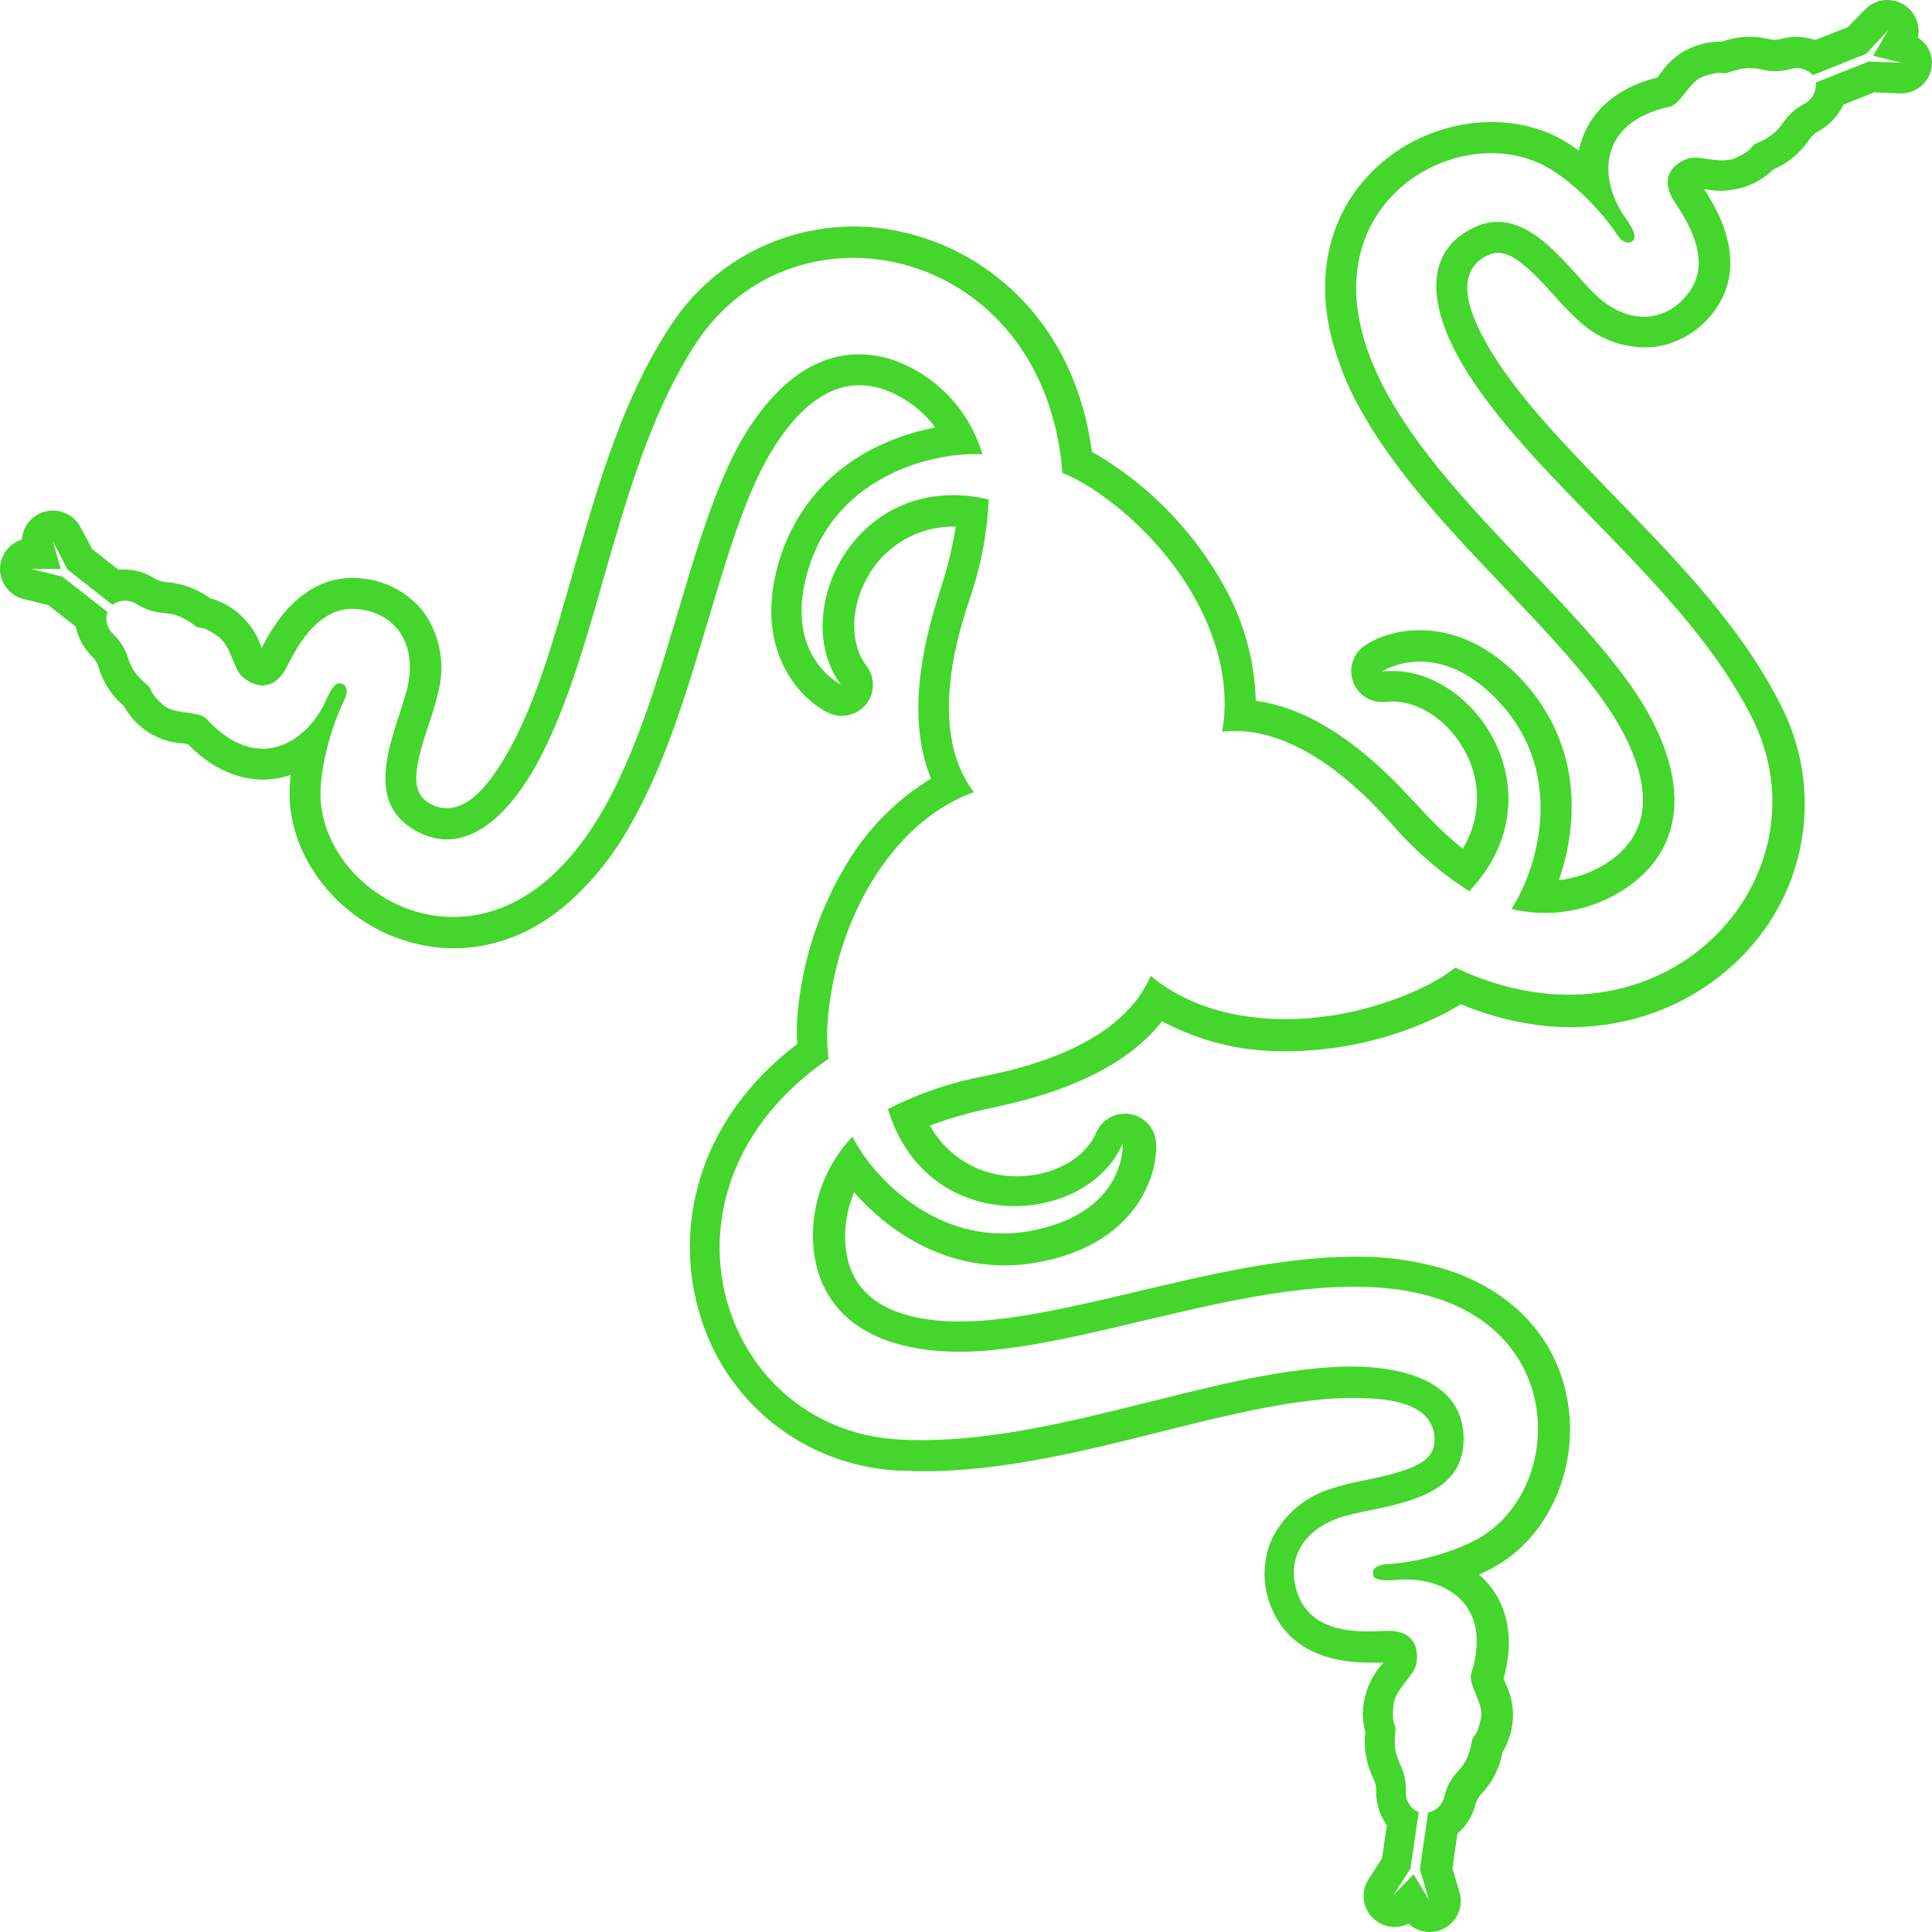
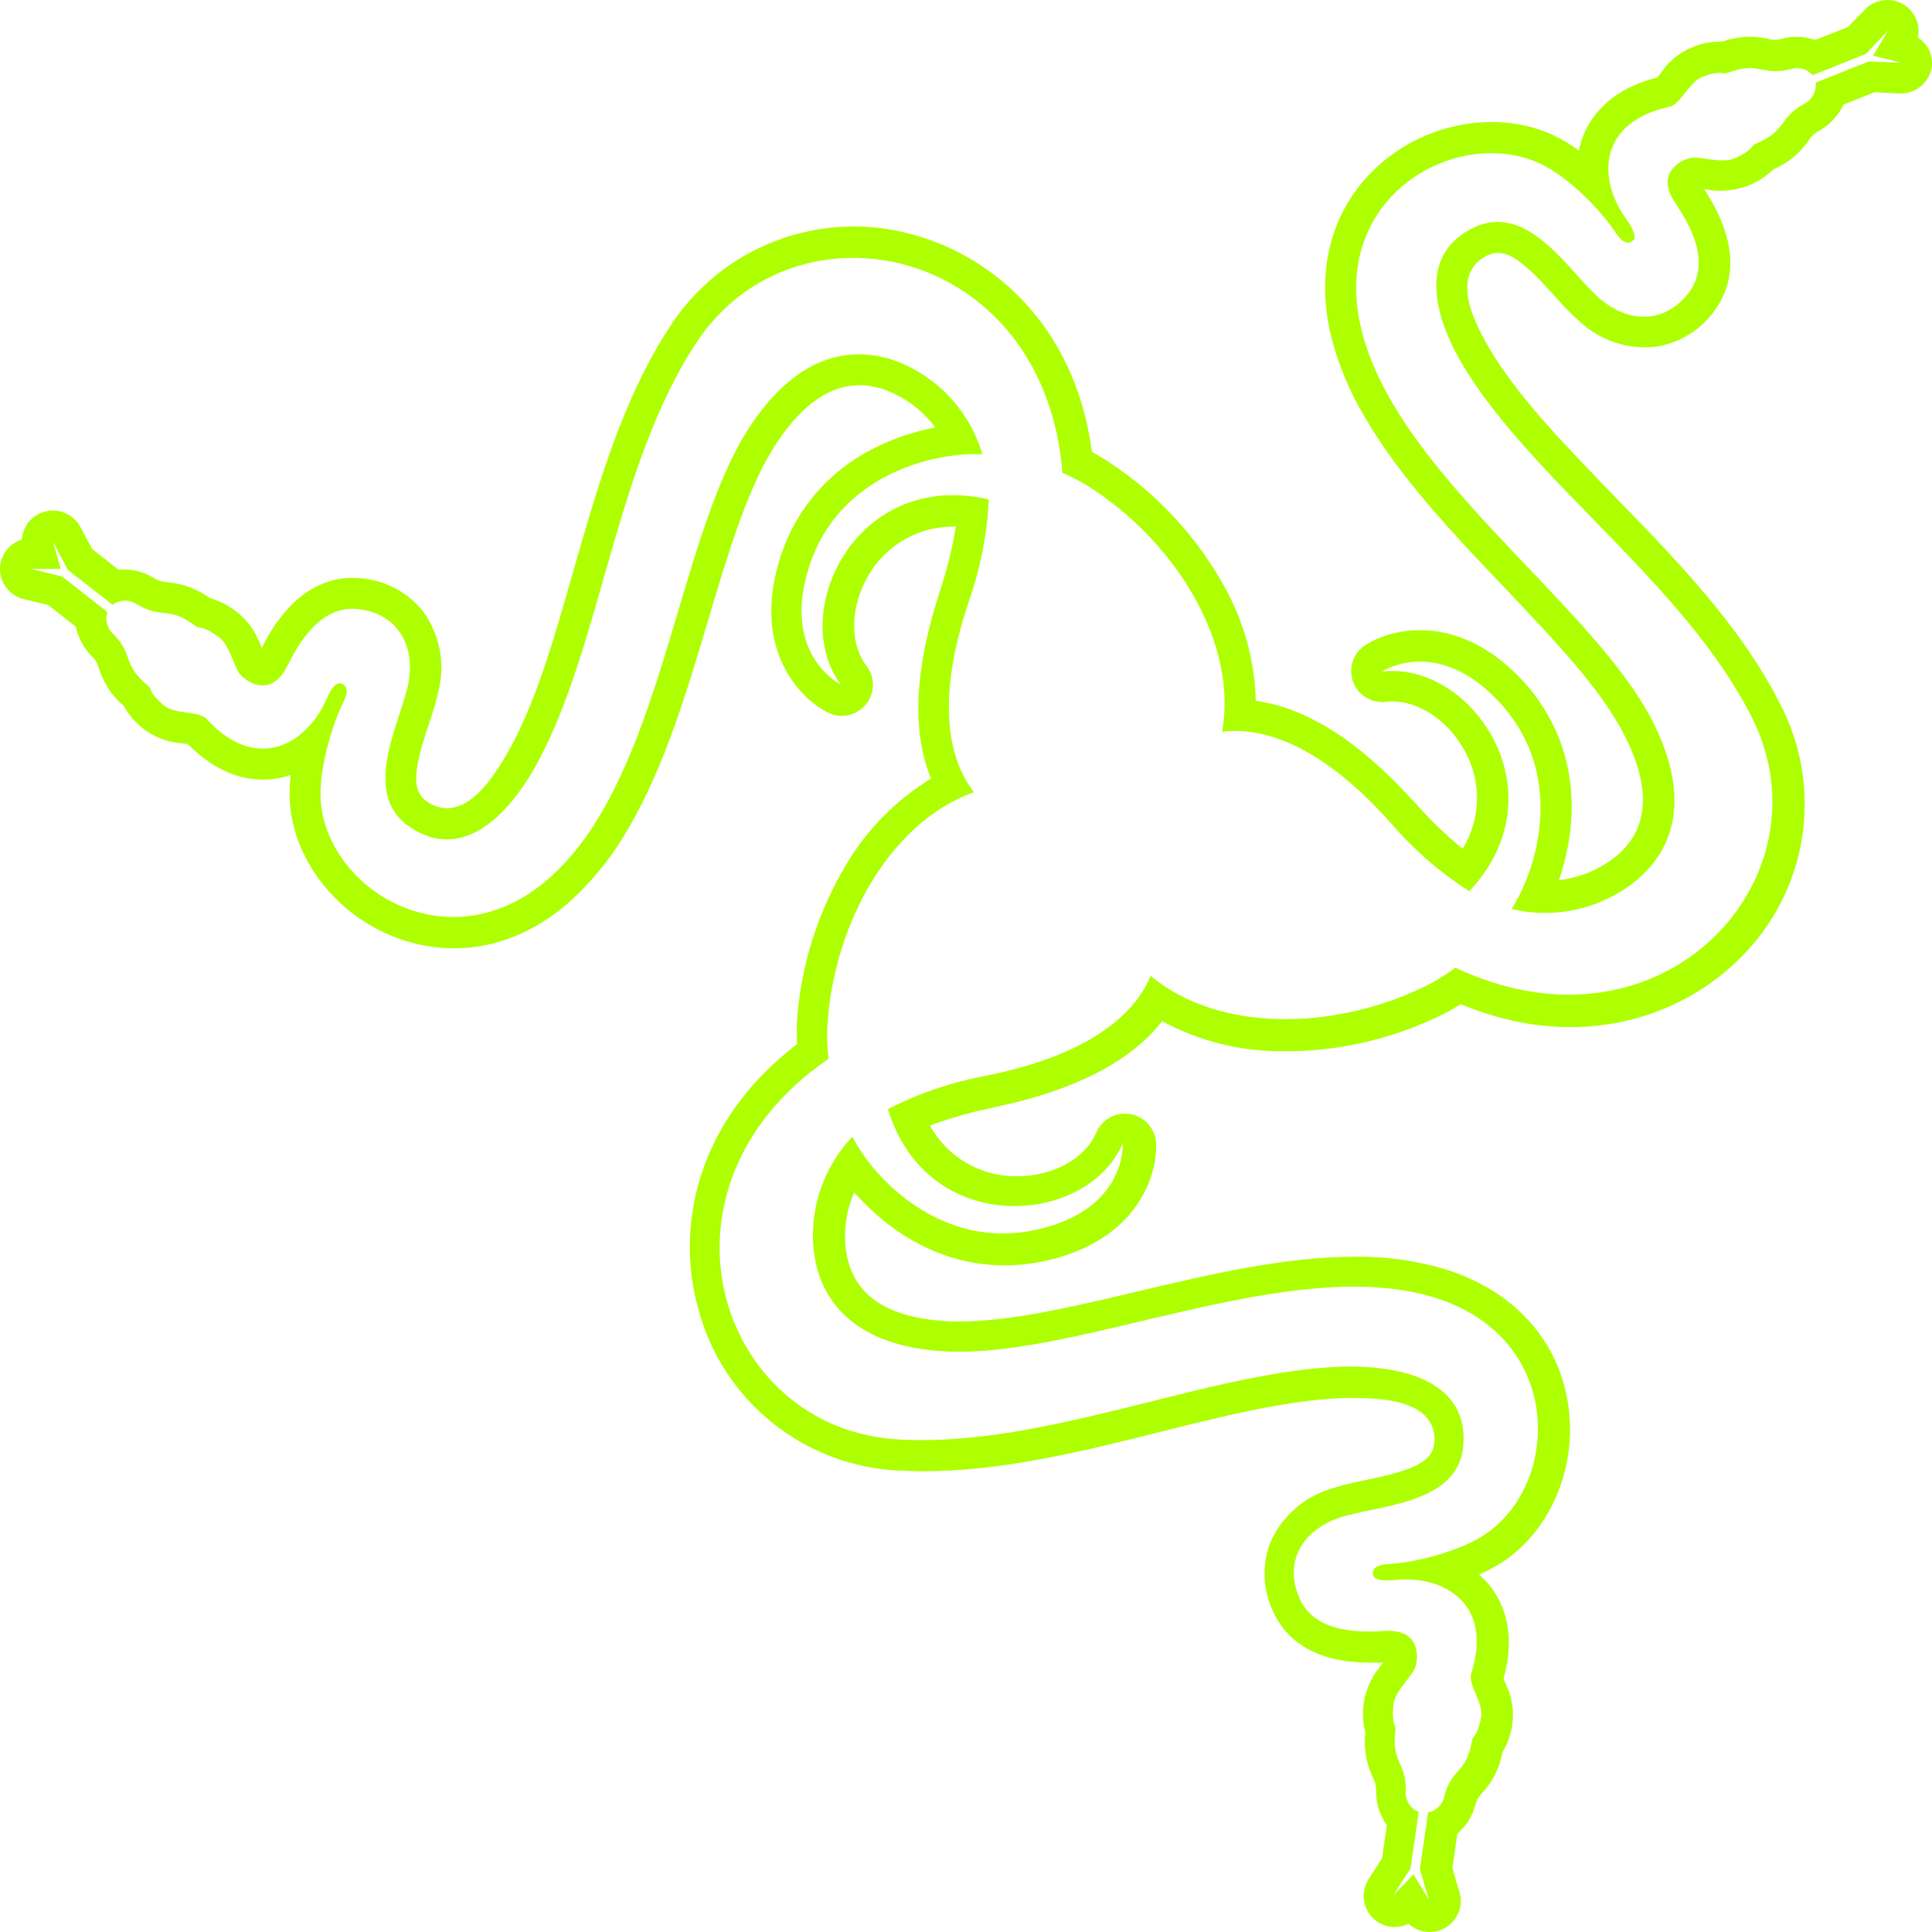
- <svg xmlns="http://www.w3.org/2000/svg" width="78" height="78" viewBox="0 0 78 78" fill="none">
-   <path d="M77.826 1.915C77.725 1.754 77.589 1.619 77.428 1.519C77.487 1.253 77.457 0.975 77.342 0.727C77.227 0.48 77.035 0.277 76.794 0.148C76.552 0.02 76.275 -0.027 76.005 0.015C75.735 0.057 75.486 0.186 75.296 0.382L74.603 1.095L73.286 1.614C72.848 1.464 72.376 1.447 71.929 1.566C71.746 1.622 71.551 1.622 71.368 1.566C70.757 1.427 70.118 1.467 69.529 1.681C69.133 1.673 68.74 1.743 68.371 1.887C67.822 2.103 67.353 2.483 67.03 2.976L66.911 3.127C65.1 3.586 64.316 4.584 63.974 5.352C63.872 5.586 63.794 5.831 63.743 6.081C63.411 5.834 63.055 5.62 62.681 5.443C60.58 4.485 57.874 4.885 55.948 6.433C53.894 8.085 53.078 10.631 53.703 13.415C53.988 14.616 54.456 15.766 55.092 16.825C56.517 19.285 58.674 21.554 60.763 23.748C62.601 25.684 64.344 27.514 65.335 29.229C65.399 29.336 65.459 29.443 65.51 29.546C66.803 31.989 66.565 33.787 64.802 34.888C64.237 35.237 63.6 35.458 62.94 35.534C63.564 33.724 63.835 31.177 62.466 28.825C62.195 28.357 61.874 27.919 61.511 27.518C58.932 24.706 56.194 25.332 55.108 26.057C54.873 26.213 54.699 26.443 54.612 26.711C54.525 26.978 54.532 27.267 54.63 27.53C54.655 27.595 54.684 27.659 54.718 27.72C54.84 27.929 55.02 28.099 55.237 28.208C55.454 28.318 55.698 28.363 55.94 28.338C57.086 28.199 58.351 28.956 59.083 30.223C59.447 30.836 59.637 31.537 59.631 32.249C59.625 32.961 59.425 33.659 59.052 34.266C58.426 33.754 57.841 33.195 57.301 32.595L57.082 32.361L56.95 32.223C54.813 29.886 52.716 28.567 50.699 28.294C50.656 26.638 50.2 25.019 49.374 23.581C48.295 21.659 46.779 20.014 44.949 18.778C44.672 18.583 44.384 18.406 44.085 18.247C43.385 12.98 39.887 10.247 36.747 9.443C34.949 8.964 33.045 9.063 31.308 9.728C29.57 10.392 28.089 11.588 27.077 13.142C26.894 13.415 26.715 13.704 26.544 14.002C24.952 16.742 24.041 19.942 23.157 23.019C22.405 25.645 21.717 28.124 20.638 30.128L20.447 30.468C19.743 31.68 19.122 32.35 18.458 32.563C18.253 32.63 18.034 32.646 17.821 32.61C17.608 32.574 17.408 32.488 17.236 32.358C16.571 31.906 16.731 30.983 17.32 29.209C17.491 28.733 17.631 28.246 17.737 27.752C17.848 27.222 17.847 26.675 17.733 26.146C17.619 25.616 17.396 25.117 17.077 24.678C16.765 24.29 16.376 23.971 15.933 23.741C15.491 23.511 15.004 23.376 14.506 23.344C13.495 23.257 12.035 23.593 10.821 25.684C10.718 25.867 10.63 26.029 10.562 26.164C10.41 25.681 10.139 25.244 9.774 24.892C9.41 24.54 8.962 24.285 8.473 24.148C7.969 23.777 7.371 23.555 6.746 23.506C6.551 23.495 6.362 23.434 6.197 23.328C5.773 23.069 5.276 22.953 4.78 22.999L3.722 22.168L3.252 21.288C3.149 21.089 2.993 20.922 2.802 20.803C2.611 20.684 2.391 20.618 2.165 20.613C1.94 20.608 1.717 20.663 1.521 20.773C1.324 20.883 1.161 21.043 1.048 21.237C0.952 21.405 0.895 21.591 0.881 21.784C0.581 21.878 0.327 22.079 0.168 22.35C0.086 22.496 0.032 22.656 0.009 22.821C-0.028 23.125 0.049 23.432 0.224 23.684C0.399 23.936 0.661 24.115 0.96 24.187L1.947 24.429L3.061 25.3C3.154 25.749 3.375 26.162 3.698 26.488C3.837 26.614 3.937 26.778 3.985 26.96C4.168 27.562 4.521 28.1 5.003 28.508C5.195 28.851 5.452 29.154 5.759 29.399C6.225 29.768 6.796 29.983 7.391 30.013L7.582 30.041C8.887 31.367 10.145 31.546 10.984 31.455C11.239 31.427 11.49 31.371 11.732 31.288C11.686 31.698 11.68 32.112 11.713 32.524C11.927 34.813 13.627 36.947 15.943 37.835C18.402 38.777 21.028 38.231 23.137 36.278C24.041 35.433 24.807 34.454 25.41 33.375C26.834 30.92 27.734 27.922 28.593 25.027C29.357 22.473 30.073 20.057 31.072 18.346L31.259 18.037C32.744 15.7 34.443 15.007 36.266 15.978C36.854 16.286 37.364 16.723 37.758 17.257C35.871 17.625 33.528 18.643 32.159 21.019C31.885 21.493 31.663 21.995 31.498 22.516C30.34 26.148 32.254 28.195 33.428 28.77C33.682 28.894 33.971 28.93 34.248 28.872C34.525 28.813 34.774 28.662 34.955 28.445C35.135 28.228 35.237 27.956 35.243 27.674C35.249 27.393 35.159 27.117 34.988 26.892C34.292 25.977 34.32 24.516 35.056 23.241C35.41 22.624 35.925 22.113 36.548 21.765C37.17 21.416 37.876 21.242 38.59 21.261C38.462 22.051 38.276 22.831 38.032 23.593C37.997 23.7 37.965 23.803 37.937 23.898C37.909 23.993 37.905 24.005 37.881 24.081C36.918 27.094 36.819 29.558 37.587 31.435C36.169 32.301 34.988 33.502 34.148 34.932C33.017 36.825 32.344 38.953 32.183 41.149C32.163 41.483 32.163 41.818 32.183 42.151C27.941 45.395 27.308 49.775 28.203 52.884C28.684 54.673 29.722 56.265 31.168 57.431C32.614 58.596 34.395 59.275 36.254 59.371C36.584 59.371 36.926 59.398 37.268 59.398C40.452 59.398 43.679 58.606 46.819 57.814C49.481 57.149 51.992 56.523 54.256 56.44H54.654C56.063 56.44 56.958 56.642 57.472 57.102C57.633 57.245 57.756 57.425 57.831 57.627C57.907 57.828 57.932 58.045 57.906 58.258C57.842 59.05 56.958 59.379 55.12 59.759C54.621 59.849 54.129 59.975 53.648 60.135C53.131 60.303 52.656 60.577 52.252 60.94C51.848 61.302 51.525 61.744 51.304 62.238C51.119 62.7 51.035 63.196 51.056 63.693C51.078 64.189 51.204 64.676 51.427 65.121C51.857 66.036 52.88 67.125 55.307 67.125C55.518 67.125 55.705 67.125 55.852 67.125C55.43 67.58 55.153 68.149 55.056 68.761C55 69.157 55.023 69.561 55.124 69.949C55.051 70.568 55.156 71.196 55.426 71.759C55.522 71.931 55.568 72.128 55.558 72.325C55.553 72.815 55.705 73.293 55.991 73.691L55.797 75.022L55.251 75.873C55.13 76.062 55.062 76.28 55.054 76.504C55.047 76.729 55.1 76.951 55.208 77.147C55.316 77.344 55.476 77.508 55.669 77.623C55.863 77.737 56.084 77.798 56.31 77.798C56.503 77.798 56.694 77.753 56.867 77.667C57.099 77.881 57.403 78 57.718 78C57.885 78 58.051 77.966 58.204 77.901C58.489 77.782 58.72 77.563 58.852 77.285C58.985 77.008 59.011 76.691 58.924 76.396L58.638 75.426L58.841 74.028C59.189 73.725 59.44 73.327 59.561 72.883C59.603 72.698 59.699 72.529 59.836 72.396C60.261 71.938 60.546 71.367 60.655 70.753C60.858 70.415 60.993 70.041 61.053 69.652C61.139 69.07 61.041 68.477 60.775 67.953C60.751 67.897 60.723 67.83 60.703 67.77C61.205 65.984 60.731 64.808 60.233 64.131C60.082 63.924 59.907 63.736 59.712 63.569C60.093 63.405 60.457 63.205 60.799 62.971C62.685 61.64 63.692 59.105 63.306 56.67C62.908 54.076 61.089 52.1 58.351 51.244C57.164 50.89 55.929 50.719 54.69 50.737C51.841 50.737 48.785 51.462 45.832 52.163C43.225 52.781 40.762 53.351 38.776 53.351H38.414C35.629 53.24 34.196 52.135 34.121 50.068C34.096 49.406 34.221 48.747 34.487 48.139C35.752 49.581 37.822 51.086 40.559 51.086C41.109 51.085 41.658 51.025 42.195 50.908C45.931 50.088 46.755 47.419 46.672 46.12C46.651 45.84 46.536 45.575 46.346 45.368C46.155 45.161 45.901 45.023 45.622 44.978C45.344 44.932 45.059 44.981 44.812 45.116C44.565 45.251 44.37 45.465 44.26 45.724C43.806 46.781 42.517 47.49 41.045 47.49C40.33 47.495 39.626 47.308 39.01 46.947C38.393 46.587 37.886 46.067 37.543 45.442C38.302 45.158 39.081 44.932 39.875 44.765L40.185 44.694L40.372 44.654C43.476 43.977 45.669 42.828 46.918 41.229C48.385 42.02 50.026 42.436 51.694 42.44C53.907 42.472 56.096 41.989 58.089 41.031C58.392 40.885 58.687 40.722 58.972 40.543C63.914 42.583 68.041 40.94 70.309 38.627C71.626 37.306 72.485 35.603 72.763 33.764C73.042 31.924 72.725 30.045 71.857 28.397C71.71 28.104 71.547 27.803 71.376 27.51C69.784 24.77 67.468 22.386 65.224 20.081C63.314 18.1 61.511 16.271 60.309 14.362C60.237 14.251 60.17 14.136 60.106 14.029C59.402 12.813 59.131 11.942 59.275 11.257C59.32 11.046 59.416 10.85 59.555 10.684C59.693 10.519 59.87 10.389 60.07 10.306C60.795 9.958 61.519 10.56 62.768 11.954C63.097 12.336 63.451 12.696 63.827 13.031C64.233 13.393 64.71 13.666 65.228 13.834C65.746 14.001 66.294 14.058 66.835 14.002C67.329 13.928 67.802 13.752 68.224 13.485C68.645 13.218 69.006 12.867 69.283 12.453C69.86 11.625 70.297 10.2 69.084 8.097C68.98 7.915 68.881 7.76 68.801 7.633C69.405 7.762 70.034 7.709 70.608 7.483C70.978 7.335 71.314 7.115 71.599 6.837C72.174 6.591 72.666 6.187 73.019 5.673C73.124 5.505 73.273 5.368 73.449 5.277C73.878 5.037 74.219 4.668 74.424 4.224L75.674 3.725L76.688 3.772C77 3.786 77.305 3.684 77.546 3.487C77.786 3.289 77.945 3.01 77.99 2.703C78.025 2.429 77.968 2.152 77.826 1.915ZM75.439 2.485L73.302 3.336C73.323 3.517 73.285 3.7 73.194 3.858C73.103 4.017 72.964 4.142 72.796 4.216C71.77 4.814 72.152 5.265 70.894 5.8C70.636 5.907 70.855 6.014 70.063 6.378C69.51 6.631 68.682 6.299 68.26 6.378C67.838 6.457 66.859 6.98 67.595 8.132C67.926 8.651 69.187 10.382 68.228 11.748C67.396 12.936 65.944 13.186 64.615 12.081C63.421 11.083 61.734 8.12 59.505 9.186C57.193 10.295 57.87 12.861 59.231 15.023C62.108 19.585 68.053 23.669 70.723 28.956C73.998 35.439 67.114 43.023 58.757 39.066C58.353 39.373 57.918 39.639 57.46 39.858C53.878 41.585 49.218 41.712 46.457 39.399C45.167 42.452 40.611 43.244 39.827 43.431C38.441 43.682 37.1 44.136 35.848 44.777C37.439 50.013 43.902 49.502 45.327 46.163C45.327 46.163 45.506 48.848 41.837 49.648C38.001 50.496 35.247 47.553 34.415 45.89C33.885 46.448 33.471 47.105 33.197 47.824C32.924 48.543 32.797 49.308 32.823 50.076C32.907 52.317 34.32 54.408 38.323 54.567C43.751 54.777 52.187 50.607 57.937 52.393C63.111 54.008 63.019 59.798 60.031 61.897C59.044 62.594 57.217 63.086 56.027 63.149C55.426 63.181 55.391 63.458 55.442 63.616C55.494 63.775 55.84 63.838 56.354 63.786C58.26 63.604 60.305 64.709 59.398 67.565C59.255 68.012 59.907 68.753 59.796 69.347C59.621 70.198 59.469 70.012 59.426 70.285C59.195 71.628 58.63 71.351 58.319 72.491C58.291 72.659 58.213 72.814 58.094 72.937C57.975 73.059 57.822 73.143 57.655 73.176L57.325 75.465L57.687 76.697L57.07 75.671L56.254 76.511L56.947 75.43L57.277 73.16C57.108 73.089 56.966 72.966 56.873 72.808C56.779 72.65 56.74 72.467 56.76 72.285C56.76 71.097 56.17 71.204 56.338 69.854C56.373 69.58 56.175 69.715 56.254 68.852C56.306 68.25 57.01 67.703 57.145 67.291C57.281 66.879 57.321 65.786 55.952 65.842C55.335 65.866 53.198 66.087 52.49 64.582C51.869 63.268 52.382 61.893 54.006 61.299C55.47 60.765 58.892 60.8 59.08 58.345C59.27 55.795 56.692 55.098 54.137 55.177C48.729 55.375 42.199 58.46 36.266 58.115C28.991 57.696 25.828 47.973 33.452 42.745C33.388 42.245 33.376 41.739 33.416 41.236C33.707 37.276 35.923 33.205 39.318 31.981C37.304 29.344 38.892 25.019 39.123 24.255C39.586 22.937 39.854 21.559 39.919 20.164C34.566 18.916 31.781 24.746 33.95 27.641C33.95 27.641 31.526 26.453 32.664 22.888C33.858 19.126 37.786 18.231 39.664 18.342C39.447 17.607 39.086 16.921 38.601 16.326C38.116 15.73 37.517 15.236 36.839 14.873C34.849 13.823 32.322 13.998 30.181 17.368C27.288 21.938 26.719 31.316 22.282 35.355C18.302 39.007 13.296 36.037 12.954 32.405C12.843 31.217 13.352 29.387 13.869 28.334C14.144 27.795 13.921 27.629 13.758 27.593C13.535 27.542 13.36 27.819 13.153 28.294C12.357 30.029 10.367 31.241 8.342 29.027C8.024 28.682 7.053 28.869 6.599 28.468C5.942 27.89 6.181 27.855 5.966 27.676C4.916 26.805 5.429 26.488 4.601 25.621C4.469 25.513 4.373 25.368 4.326 25.204C4.279 25.041 4.284 24.867 4.339 24.706L2.508 23.276L1.259 22.972H2.452L2.138 21.863L2.731 22.999L4.542 24.417C4.69 24.31 4.868 24.252 5.051 24.252C5.234 24.252 5.413 24.31 5.56 24.417C6.591 25.007 6.794 24.449 7.888 25.269C8.107 25.435 8.091 25.193 8.804 25.696C9.301 26.045 9.424 26.924 9.711 27.245C9.997 27.566 10.937 28.152 11.573 26.94C11.86 26.397 12.735 24.445 14.399 24.587C15.855 24.71 16.786 25.839 16.496 27.534C16.229 29.067 14.506 31.997 16.536 33.383C18.653 34.825 20.547 32.959 21.749 30.702C24.279 25.95 24.86 18.778 28.116 13.831C32.119 7.772 42.163 9.911 42.895 19.09C43.369 19.291 43.821 19.539 44.244 19.831C47.543 22.061 49.975 26.005 49.342 29.542C52.649 29.146 55.617 32.658 56.166 33.241C57.077 34.303 58.139 35.226 59.318 35.981C63.083 31.993 59.402 26.674 55.788 27.114C55.788 27.114 58.033 25.621 60.564 28.381C63.238 31.3 62.056 35.114 61.021 36.698C61.778 36.878 62.564 36.906 63.331 36.778C64.099 36.651 64.833 36.372 65.49 35.957C67.396 34.769 68.511 32.504 66.644 28.975C64.094 24.187 56.242 19.007 54.929 13.154C53.735 7.891 58.829 5.071 62.16 6.596C63.258 7.095 64.595 8.425 65.248 9.419C65.578 9.922 65.832 9.815 65.948 9.693C66.063 9.57 65.948 9.245 65.638 8.817C64.527 7.269 64.468 4.952 67.408 4.307C67.866 4.208 68.204 3.273 68.765 3.087C69.593 2.806 69.505 3.031 69.768 2.932C71.061 2.461 71.085 3.075 72.255 2.802C72.415 2.743 72.59 2.733 72.755 2.775C72.921 2.817 73.07 2.908 73.183 3.035L75.339 2.172L76.235 1.218L75.622 2.247L76.764 2.532L75.439 2.485Z" fill="#44D62C" />
+ <svg xmlns="http://www.w3.org/2000/svg" width="60" height="60" viewBox="0 0 60 60" fill="none">
+   <path d="M59.867 1.473C59.789 1.35 59.684 1.245 59.56 1.168C59.605 0.964 59.582 0.75 59.494 0.56C59.406 0.369 59.258 0.213 59.072 0.114C58.886 0.015 58.673 -0.021 58.465 0.012C58.258 0.044 58.066 0.143 57.92 0.294L57.387 0.842L56.374 1.241C56.037 1.126 55.674 1.113 55.33 1.205C55.189 1.247 55.039 1.247 54.898 1.205C54.428 1.098 53.937 1.128 53.484 1.293C53.18 1.287 52.877 1.341 52.593 1.451C52.17 1.618 51.81 1.91 51.562 2.289L51.47 2.405C50.077 2.758 49.474 3.526 49.211 4.117C49.132 4.297 49.072 4.485 49.033 4.678C48.778 4.488 48.504 4.323 48.216 4.187C46.6 3.45 44.518 3.758 43.037 4.949C41.457 6.219 40.83 8.178 41.31 10.319C41.529 11.243 41.889 12.128 42.379 12.943C43.474 14.834 45.133 16.58 46.741 18.267C48.155 19.757 49.496 21.165 50.258 22.484C50.307 22.566 50.353 22.648 50.392 22.727C51.387 24.607 51.204 25.99 49.848 26.837C49.413 27.106 48.923 27.275 48.415 27.334C48.896 25.941 49.104 23.983 48.051 22.173C47.842 21.813 47.596 21.476 47.316 21.168C45.333 19.005 43.227 19.486 42.391 20.044C42.21 20.164 42.076 20.341 42.009 20.547C41.943 20.752 41.947 20.974 42.023 21.177C42.042 21.227 42.065 21.276 42.091 21.323C42.185 21.484 42.324 21.614 42.49 21.699C42.657 21.783 42.844 21.818 43.031 21.798C43.912 21.692 44.886 22.273 45.449 23.248C45.729 23.72 45.874 24.259 45.87 24.807C45.866 25.355 45.712 25.891 45.424 26.359C44.943 25.965 44.493 25.535 44.077 25.073L43.909 24.893L43.808 24.787C42.164 22.989 40.551 21.975 38.999 21.765C38.966 20.491 38.616 19.245 37.98 18.14C37.15 16.661 35.984 15.396 34.576 14.444C34.363 14.294 34.141 14.158 33.912 14.036C33.373 9.984 30.682 7.882 28.267 7.264C26.884 6.895 25.419 6.972 24.083 7.483C22.746 7.994 21.607 8.914 20.828 10.109C20.688 10.319 20.55 10.542 20.418 10.77C19.194 12.879 18.493 15.34 17.813 17.707C17.235 19.727 16.705 21.634 15.876 23.175L15.729 23.437C15.187 24.369 14.709 24.884 14.198 25.049C14.04 25.1 13.872 25.112 13.709 25.085C13.545 25.057 13.39 24.991 13.258 24.89C12.747 24.543 12.87 23.833 13.323 22.468C13.455 22.102 13.562 21.728 13.644 21.347C13.73 20.94 13.729 20.519 13.641 20.112C13.553 19.705 13.382 19.32 13.136 18.983C12.896 18.685 12.597 18.439 12.256 18.262C11.916 18.085 11.542 17.981 11.159 17.957C10.381 17.89 9.258 18.149 8.324 19.757C8.244 19.897 8.177 20.022 8.125 20.126C8.008 19.755 7.799 19.419 7.519 19.148C7.238 18.877 6.894 18.68 6.518 18.575C6.13 18.29 5.67 18.119 5.189 18.082C5.039 18.073 4.893 18.026 4.767 17.945C4.441 17.745 4.058 17.657 3.677 17.692L2.863 17.052L2.502 16.376C2.422 16.223 2.302 16.093 2.155 16.002C2.008 15.911 1.839 15.86 1.666 15.856C1.492 15.852 1.321 15.895 1.17 15.979C1.019 16.064 0.893 16.187 0.806 16.336C0.733 16.465 0.689 16.609 0.677 16.756C0.447 16.829 0.251 16.984 0.129 17.192C0.067 17.305 0.025 17.427 0.007 17.555C-0.021 17.789 0.037 18.025 0.172 18.218C0.307 18.412 0.509 18.55 0.739 18.606L1.498 18.791L2.355 19.462C2.426 19.807 2.596 20.124 2.845 20.376C2.952 20.473 3.028 20.599 3.065 20.738C3.206 21.202 3.478 21.615 3.849 21.929C3.996 22.193 4.194 22.426 4.43 22.615C4.789 22.899 5.228 23.064 5.685 23.087L5.832 23.108C6.836 24.129 7.804 24.266 8.449 24.196C8.645 24.175 8.838 24.132 9.025 24.068C8.99 24.384 8.984 24.702 9.01 25.018C9.175 26.779 10.482 28.421 12.264 29.104C14.155 29.829 16.176 29.408 17.798 27.906C18.493 27.256 19.082 26.503 19.546 25.673C20.642 23.785 21.334 21.478 21.995 19.252C22.582 17.287 23.134 15.428 23.902 14.112L24.046 13.875C25.188 12.077 26.495 11.544 27.896 12.29C28.349 12.527 28.742 12.864 29.044 13.274C27.593 13.558 25.791 14.341 24.738 16.169C24.527 16.533 24.356 16.919 24.229 17.32C23.339 20.114 24.811 21.689 25.714 22.13C25.909 22.227 26.131 22.254 26.345 22.209C26.558 22.164 26.749 22.048 26.888 21.881C27.027 21.714 27.105 21.505 27.11 21.288C27.114 21.071 27.046 20.859 26.914 20.686C26.378 19.983 26.4 18.858 26.966 17.878C27.238 17.403 27.635 17.01 28.113 16.742C28.592 16.474 29.135 16.34 29.684 16.354C29.586 16.962 29.443 17.562 29.256 18.149C29.228 18.231 29.204 18.31 29.182 18.383C29.161 18.456 29.158 18.466 29.139 18.523C28.399 20.842 28.322 22.737 28.913 24.181C27.822 24.847 26.914 25.771 26.268 26.87C25.398 28.326 24.88 29.964 24.756 31.653C24.741 31.91 24.741 32.167 24.756 32.424C21.493 34.919 21.006 38.288 21.695 40.68C22.064 42.056 22.863 43.281 23.976 44.177C25.088 45.074 26.458 45.596 27.887 45.67C28.141 45.67 28.405 45.691 28.668 45.691C31.117 45.691 33.599 45.082 36.014 44.473C38.062 43.961 39.994 43.479 41.736 43.416H42.042C43.125 43.416 43.814 43.571 44.209 43.924C44.333 44.035 44.428 44.173 44.486 44.328C44.544 44.483 44.563 44.65 44.543 44.814C44.494 45.423 43.814 45.676 42.4 45.968C42.016 46.038 41.638 46.135 41.267 46.258C40.87 46.387 40.504 46.598 40.194 46.877C39.883 47.155 39.635 47.495 39.464 47.875C39.323 48.231 39.258 48.612 39.274 48.994C39.291 49.377 39.388 49.751 39.559 50.093C39.89 50.797 40.677 51.635 42.544 51.635C42.706 51.635 42.85 51.635 42.963 51.635C42.639 51.985 42.426 52.422 42.351 52.893C42.307 53.198 42.325 53.508 42.403 53.807C42.347 54.283 42.427 54.766 42.636 55.199C42.709 55.332 42.744 55.483 42.737 55.635C42.733 56.011 42.85 56.379 43.07 56.685L42.92 57.709L42.501 58.364C42.408 58.51 42.355 58.677 42.35 58.85C42.344 59.022 42.385 59.193 42.468 59.344C42.551 59.495 42.674 59.622 42.823 59.71C42.972 59.798 43.142 59.844 43.315 59.845C43.464 59.845 43.611 59.81 43.744 59.744C43.922 59.908 44.156 60 44.399 60C44.527 60 44.654 59.974 44.772 59.924C44.991 59.832 45.169 59.664 45.271 59.45C45.373 59.237 45.393 58.993 45.326 58.766L45.106 58.02L45.262 56.944C45.53 56.712 45.723 56.406 45.816 56.064C45.849 55.922 45.922 55.791 46.027 55.689C46.355 55.337 46.574 54.898 46.658 54.425C46.814 54.165 46.918 53.878 46.964 53.578C47.03 53.131 46.955 52.675 46.75 52.271C46.731 52.229 46.71 52.177 46.695 52.131C47.08 50.757 46.716 49.852 46.334 49.332C46.217 49.172 46.082 49.027 45.932 48.899C46.225 48.773 46.505 48.619 46.768 48.439C48.219 47.415 48.993 45.466 48.697 43.592C48.391 41.597 46.992 40.077 44.886 39.419C43.972 39.146 43.023 39.014 42.069 39.029C39.878 39.029 37.527 39.586 35.255 40.125C33.25 40.601 31.356 41.039 29.828 41.039H29.549C27.407 40.954 26.305 40.104 26.247 38.514C26.228 38.005 26.324 37.498 26.528 37.03C27.502 38.139 29.093 39.297 31.2 39.297C31.623 39.296 32.044 39.25 32.458 39.16C35.332 38.529 35.966 36.476 35.901 35.477C35.885 35.261 35.797 35.058 35.65 34.898C35.504 34.739 35.308 34.633 35.094 34.598C34.88 34.563 34.66 34.601 34.471 34.705C34.28 34.809 34.131 34.973 34.046 35.172C33.697 35.985 32.706 36.531 31.573 36.531C31.023 36.535 30.482 36.391 30.007 36.114C29.533 35.836 29.143 35.436 28.879 34.956C29.463 34.737 30.063 34.563 30.673 34.435L30.912 34.38L31.056 34.349C33.443 33.828 35.13 32.945 36.091 31.714C37.219 32.323 38.481 32.643 39.764 32.647C41.467 32.671 43.151 32.3 44.684 31.562C44.917 31.45 45.144 31.325 45.363 31.187C49.165 32.756 52.339 31.492 54.084 29.713C55.097 28.697 55.758 27.387 55.972 25.972C56.186 24.557 55.942 23.111 55.275 21.844C55.162 21.619 55.036 21.387 54.904 21.162C53.68 19.053 51.898 17.22 50.172 15.447C48.703 13.923 47.316 12.516 46.392 11.048C46.337 10.962 46.285 10.874 46.236 10.792C45.694 9.856 45.486 9.186 45.596 8.659C45.631 8.497 45.705 8.346 45.811 8.219C45.918 8.091 46.054 7.992 46.208 7.928C46.765 7.66 47.322 8.123 48.283 9.195C48.536 9.489 48.808 9.766 49.098 10.024C49.41 10.302 49.777 10.513 50.175 10.641C50.574 10.77 50.995 10.814 51.412 10.77C51.792 10.713 52.155 10.578 52.48 10.373C52.804 10.168 53.081 9.897 53.294 9.579C53.738 8.943 54.075 7.846 53.141 6.228C53.062 6.088 52.985 5.969 52.924 5.872C53.389 5.971 53.872 5.93 54.314 5.756C54.598 5.642 54.857 5.473 55.076 5.259C55.518 5.07 55.897 4.759 56.169 4.364C56.249 4.235 56.364 4.129 56.499 4.059C56.829 3.875 57.092 3.591 57.249 3.249L58.211 2.865L58.991 2.902C59.231 2.912 59.466 2.834 59.651 2.682C59.836 2.53 59.957 2.315 59.992 2.079C60.02 1.869 59.975 1.655 59.867 1.473ZM58.03 1.911L56.386 2.566C56.402 2.706 56.373 2.846 56.303 2.968C56.233 3.09 56.126 3.186 55.997 3.243C55.208 3.703 55.501 4.05 54.534 4.461C54.335 4.544 54.504 4.626 53.894 4.906C53.469 5.101 52.832 4.845 52.508 4.906C52.183 4.967 51.43 5.369 51.996 6.256C52.251 6.655 53.221 7.986 52.483 9.037C51.843 9.951 50.726 10.143 49.704 9.293C48.785 8.525 47.487 6.247 45.773 7.066C43.995 7.919 44.515 9.893 45.562 11.556C47.775 15.066 52.349 18.207 54.403 22.273C56.922 27.261 51.626 33.094 45.198 30.051C44.887 30.287 44.552 30.491 44.2 30.66C41.445 31.988 37.86 32.086 35.736 30.307C34.744 32.656 31.239 33.265 30.636 33.408C29.57 33.602 28.539 33.951 27.575 34.444C28.8 38.471 33.771 38.078 34.867 35.51C34.867 35.51 35.004 37.575 32.182 38.191C29.231 38.843 27.113 36.579 26.473 35.3C26.065 35.729 25.747 36.235 25.536 36.788C25.326 37.34 25.228 37.929 25.249 38.52C25.313 40.244 26.4 41.853 29.479 41.974C33.654 42.136 40.144 38.928 44.567 40.302C48.547 41.545 48.476 45.999 46.177 47.613C45.418 48.15 44.013 48.527 43.098 48.576C42.636 48.6 42.608 48.814 42.648 48.935C42.688 49.057 42.954 49.106 43.349 49.066C44.815 48.926 46.389 49.776 45.691 51.973C45.58 52.317 46.083 52.887 45.997 53.344C45.862 53.999 45.746 53.855 45.712 54.066C45.535 55.098 45.1 54.885 44.861 55.763C44.84 55.892 44.779 56.011 44.688 56.105C44.596 56.199 44.479 56.264 44.35 56.289L44.096 58.05L44.374 58.998L43.9 58.209L43.272 58.855L43.805 58.023L44.059 56.277C43.929 56.222 43.82 56.127 43.748 56.006C43.677 55.885 43.646 55.744 43.661 55.604C43.661 54.69 43.208 54.772 43.337 53.734C43.364 53.523 43.211 53.627 43.272 52.963C43.312 52.5 43.854 52.079 43.958 51.763C44.062 51.446 44.093 50.605 43.04 50.648C42.565 50.666 40.922 50.837 40.377 49.679C39.899 48.667 40.294 47.61 41.543 47.153C42.669 46.742 45.302 46.77 45.446 44.881C45.593 42.919 43.609 42.383 41.644 42.444C37.484 42.596 32.461 44.969 27.896 44.704C22.301 44.381 19.867 36.902 25.732 32.881C25.683 32.496 25.674 32.107 25.705 31.72C25.928 28.674 27.633 25.542 30.244 24.601C28.695 22.572 29.917 19.245 30.094 18.657C30.451 17.644 30.657 16.584 30.707 15.511C26.59 14.551 24.447 19.035 26.115 21.262C26.115 21.262 24.251 20.348 25.126 17.607C26.045 14.712 29.066 14.024 30.511 14.109C30.344 13.543 30.066 13.016 29.693 12.558C29.32 12.1 28.859 11.72 28.337 11.441C26.807 10.633 24.863 10.767 23.216 13.36C20.991 16.875 20.553 24.089 17.14 27.197C14.079 30.005 10.228 27.721 9.965 24.927C9.879 24.013 10.271 22.606 10.669 21.795C10.88 21.381 10.709 21.253 10.583 21.226C10.412 21.186 10.277 21.399 10.118 21.765C9.506 23.099 7.975 24.031 6.417 22.328C6.172 22.063 5.425 22.206 5.076 21.899C4.571 21.454 4.755 21.427 4.589 21.29C3.781 20.619 4.176 20.376 3.539 19.709C3.438 19.626 3.364 19.514 3.328 19.388C3.292 19.262 3.295 19.129 3.337 19.005L1.929 17.905L0.968 17.67H1.887L1.645 16.817L2.101 17.692L3.494 18.782C3.607 18.7 3.745 18.655 3.885 18.655C4.026 18.655 4.163 18.7 4.277 18.782C5.07 19.236 5.226 18.807 6.068 19.437C6.236 19.565 6.224 19.38 6.772 19.766C7.155 20.034 7.25 20.711 7.47 20.957C7.69 21.204 8.413 21.655 8.903 20.723C9.123 20.306 9.796 18.804 11.076 18.913C12.196 19.008 12.912 19.876 12.689 21.18C12.484 22.359 11.159 24.613 12.72 25.679C14.348 26.788 15.805 25.353 16.73 23.617C18.677 19.961 19.123 14.444 21.627 10.639C24.707 5.978 32.433 7.623 32.996 14.685C33.361 14.839 33.709 15.03 34.034 15.255C36.572 16.97 38.442 20.004 37.955 22.724C40.499 22.42 42.783 25.122 43.205 25.57C43.905 26.387 44.722 27.097 45.629 27.678C48.525 24.61 45.694 20.519 42.914 20.857C42.914 20.857 44.641 19.709 46.587 21.832C48.645 24.077 47.735 27.011 46.94 28.229C47.522 28.368 48.126 28.389 48.716 28.291C49.307 28.193 49.872 27.979 50.377 27.66C51.843 26.746 52.7 25.003 51.265 22.289C49.303 18.606 43.263 14.621 42.253 10.118C41.335 6.07 45.253 3.901 47.815 5.074C48.66 5.457 49.688 6.481 50.19 7.246C50.444 7.633 50.64 7.55 50.729 7.456C50.818 7.361 50.729 7.112 50.49 6.783C49.636 5.592 49.59 3.809 51.853 3.313C52.205 3.237 52.465 2.518 52.896 2.375C53.533 2.158 53.466 2.332 53.668 2.256C54.663 1.893 54.681 2.365 55.581 2.155C55.704 2.11 55.838 2.103 55.966 2.135C56.093 2.167 56.208 2.237 56.294 2.335L57.953 1.671L58.642 0.937L58.171 1.729L59.049 1.948L58.03 1.911Z" fill="#AEFF00" />
</svg>
